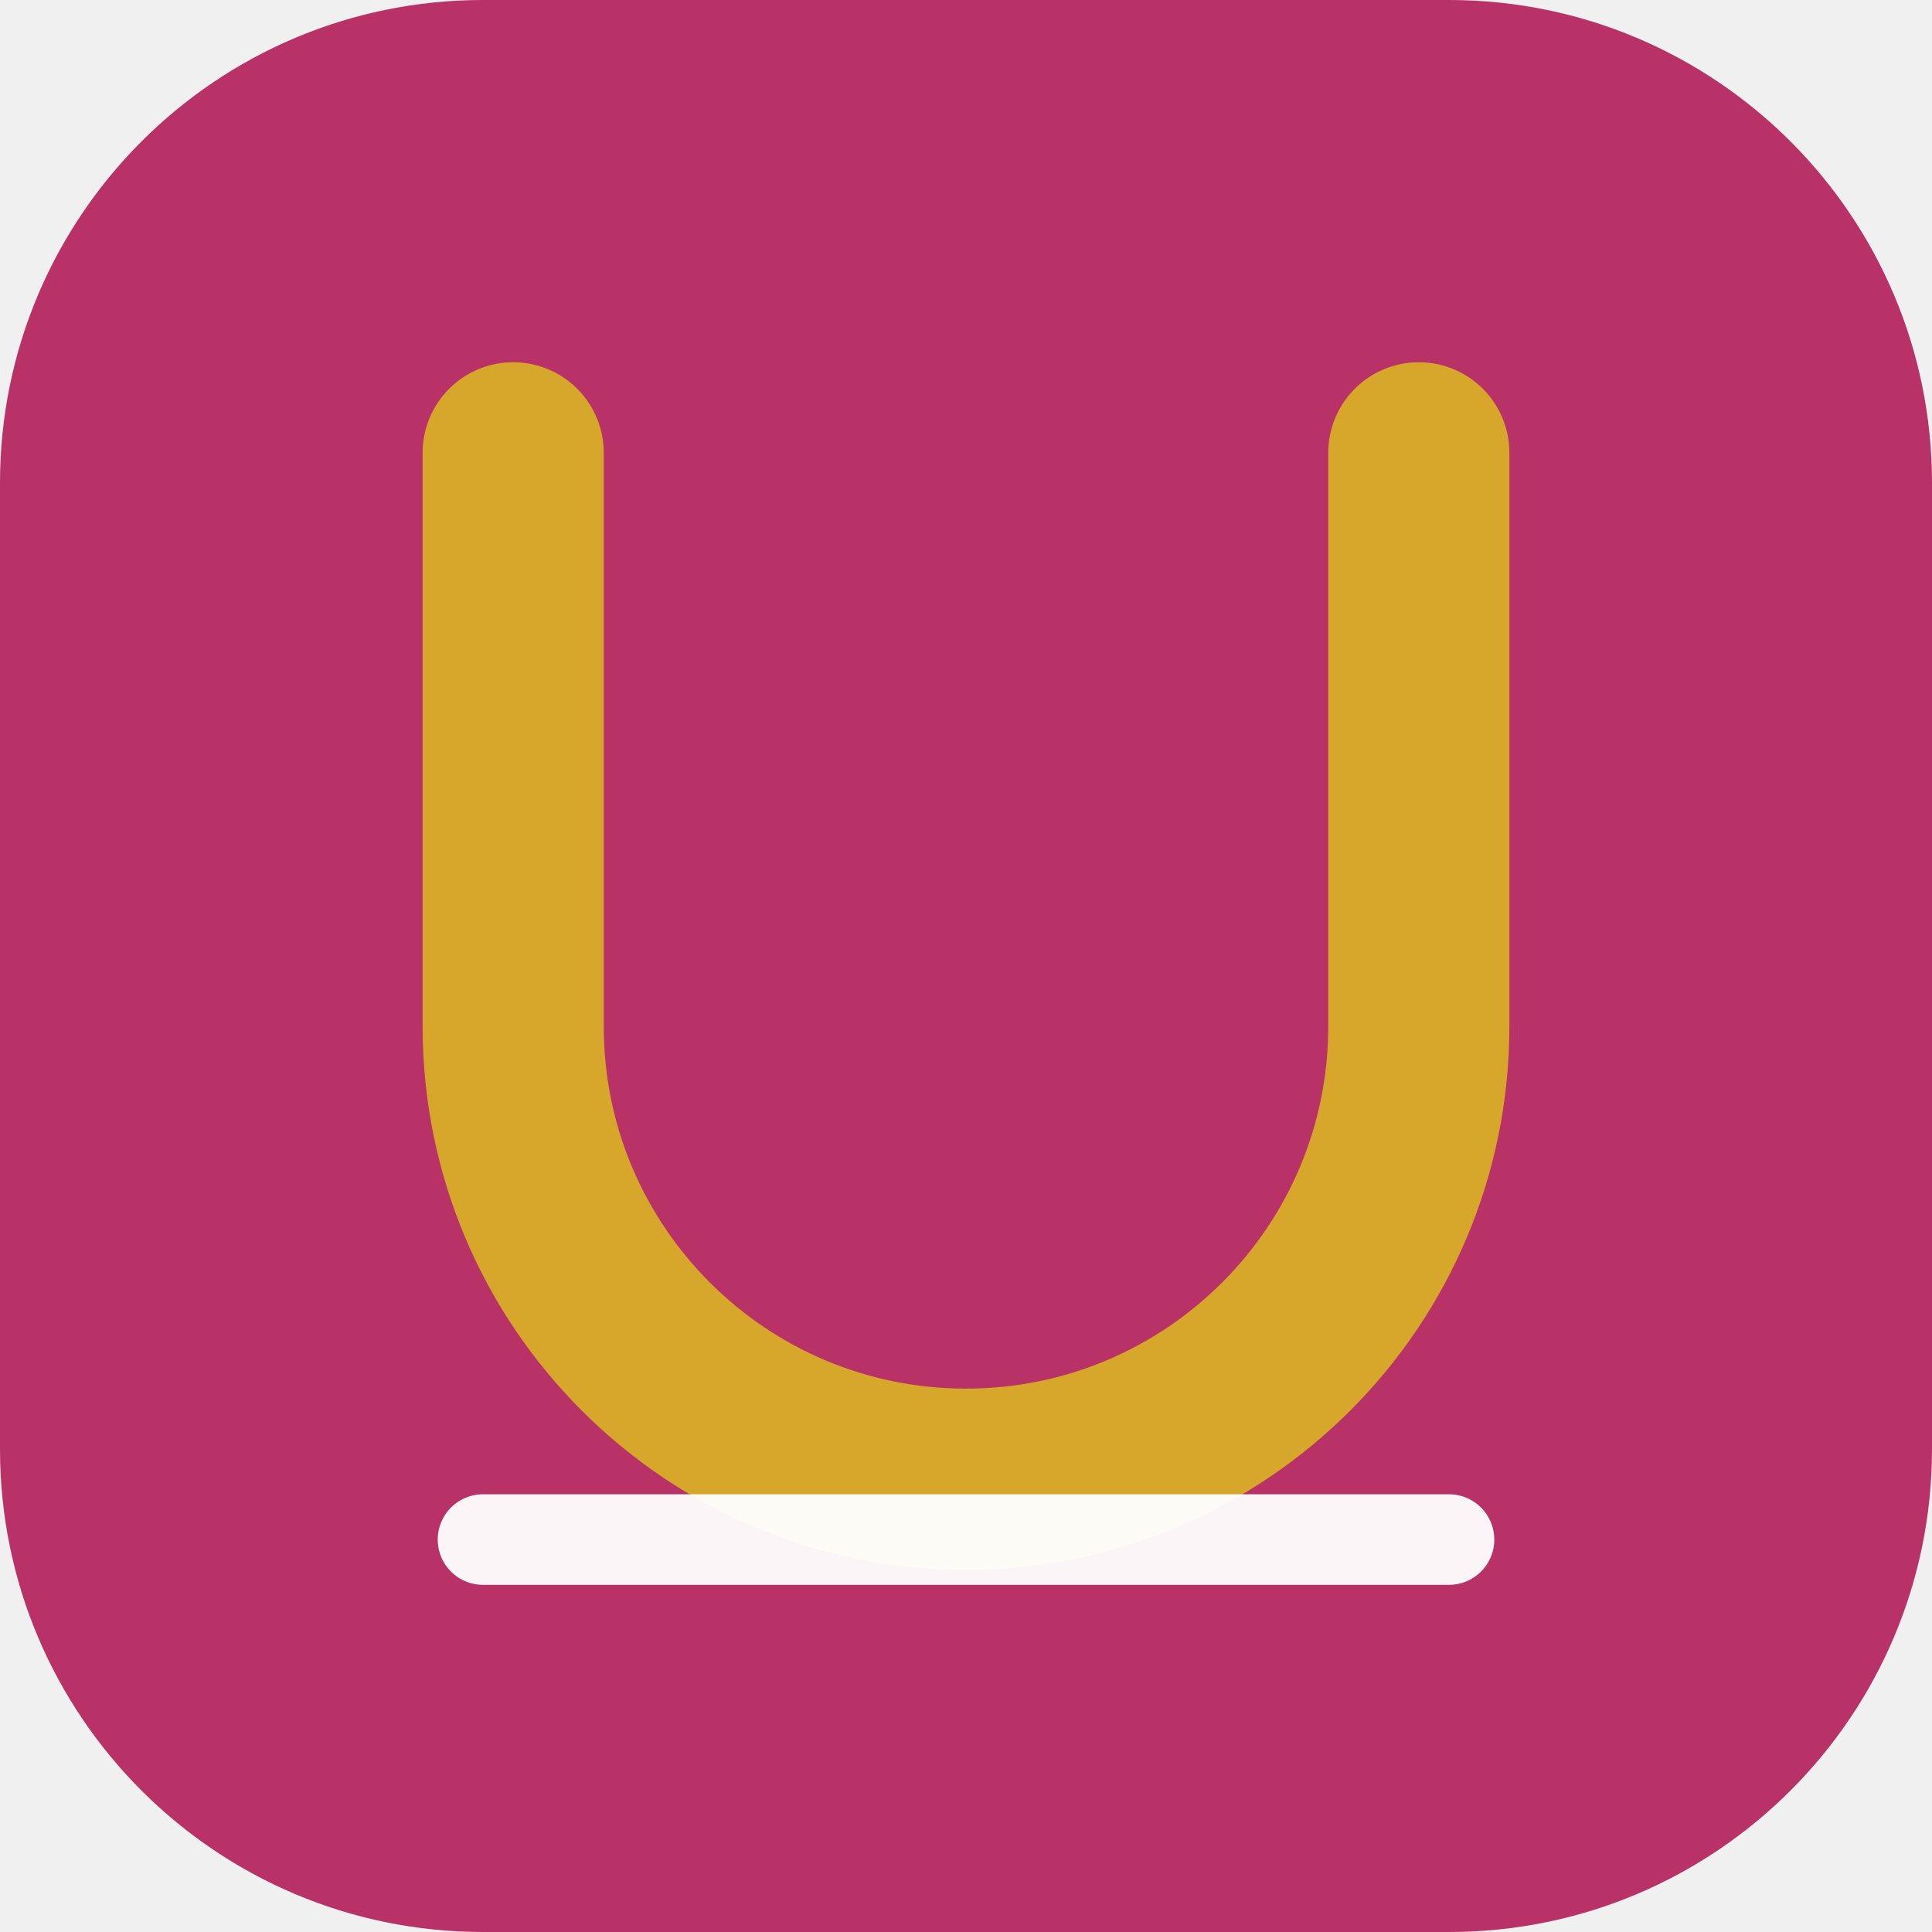
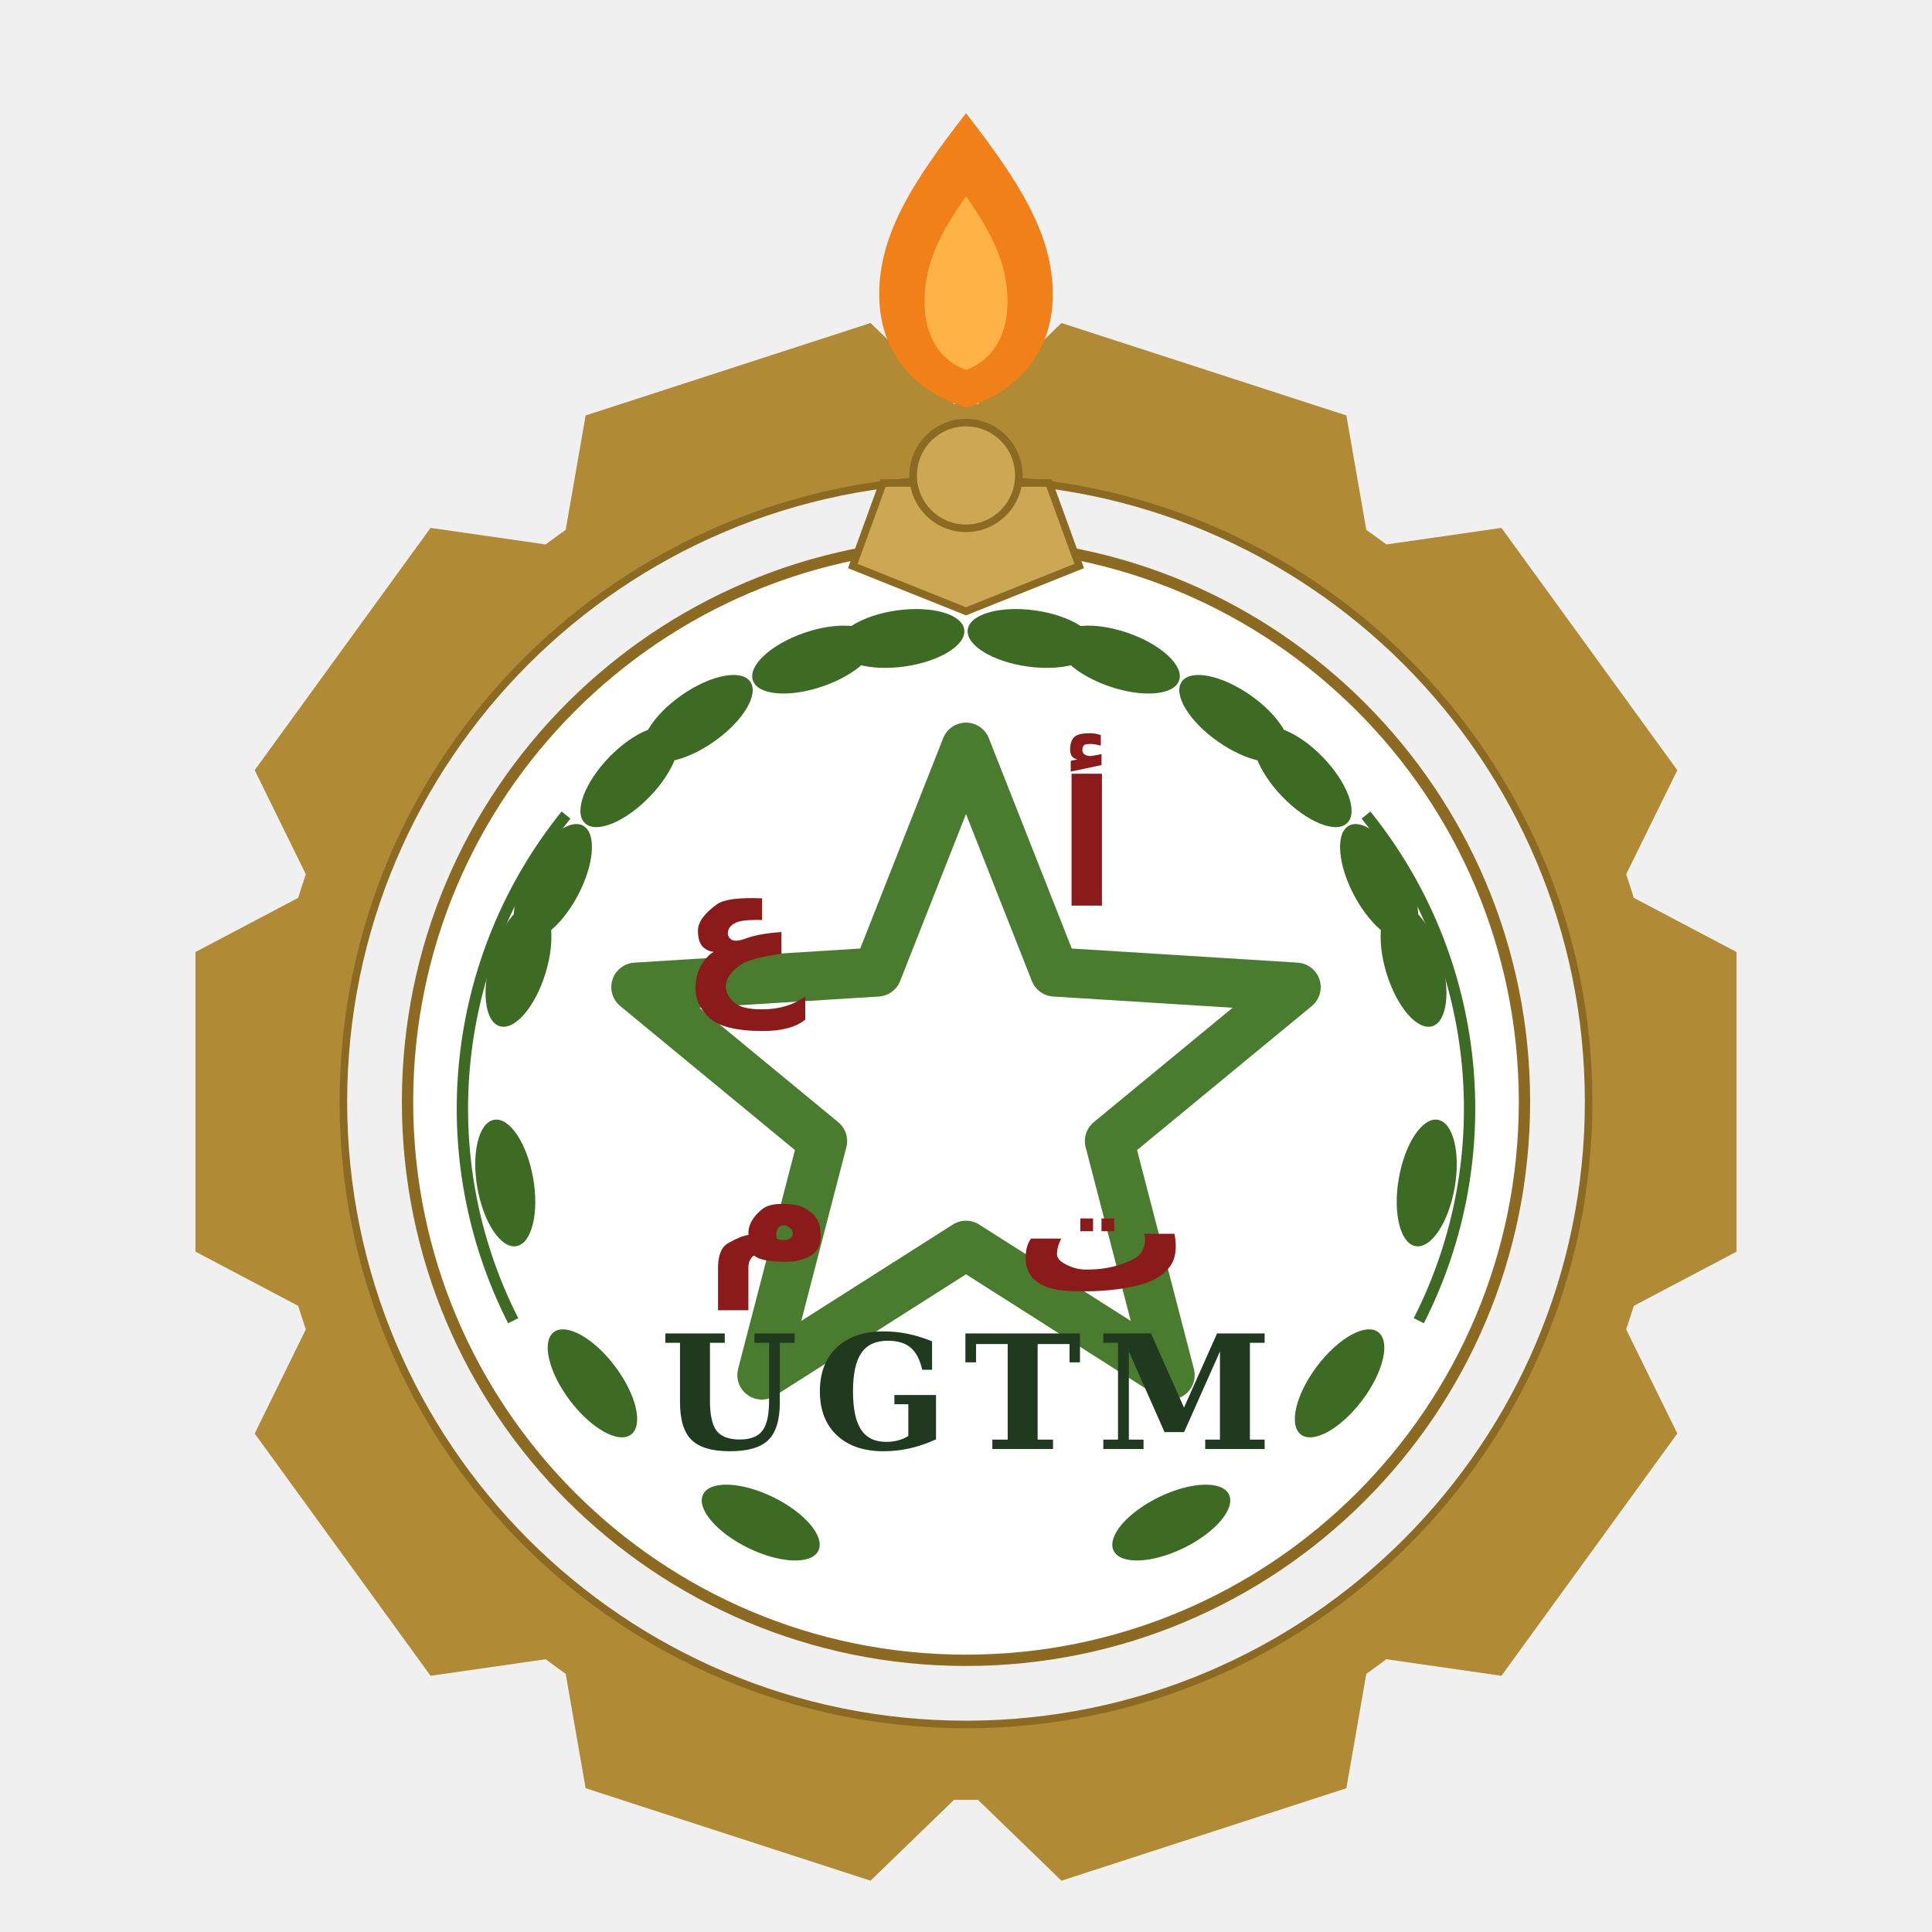
- <svg xmlns="http://www.w3.org/2000/svg" viewBox="0 0 64 64" role="img" aria-labelledby="title desc">
-   <rect width="64" height="64" rx="16" fill="#B83268" />
-   <path d="M17 15v19a15 15 0 0 0 30 0V15" fill="none" stroke="#D7A72C" stroke-width="6" stroke-linecap="round" />
-   <path d="M16 51h32" fill="none" stroke="#fff" stroke-width="3" stroke-linecap="round" opacity=".95" />
+ <svg xmlns="http://www.w3.org/2000/svg" viewBox="0 0 512 512" role="img" aria-labelledby="t d">
+   <path d="M432.9,237.9 L460.2,252.3 L460.2,331.7 L432.9,346.1 Z" fill="#B08A35" />
+   <path d="M430.9,352.2 L444.5,379.9 L397.9,444.1 L367.3,439.7 Z" fill="#B08A35" />
+   <path d="M362.1,443.5 L356.8,473.9 L281.3,498.4 L259.2,477.0 Z" fill="#B08A35" />
+   <path d="M252.8,477.0 L230.7,498.4 L155.2,473.9 L149.9,443.5 Z" fill="#B08A35" />
+   <path d="M144.7,439.7 L114.1,444.1 L67.5,379.9 L81.1,352.2 Z" fill="#B08A35" />
+   <path d="M79.1,346.1 L51.8,331.7 L51.8,252.3 L79.1,237.9 Z" fill="#B08A35" />
+   <path d="M81.1,231.8 L67.5,204.1 L114.1,139.9 L144.7,144.3 Z" fill="#B08A35" />
+   <path d="M149.9,140.5 L155.2,110.1 L230.7,85.6 L252.8,107.0 Z" fill="#B08A35" />
+   <path d="M259.2,107.0 L281.3,85.6 L356.8,110.1 L362.1,140.5 Z" fill="#B08A35" />
+   <path d="M367.3,144.3 L397.9,139.9 L444.5,204.1 L430.9,231.8 Z" fill="#B08A35" />
+   <circle cx="256" cy="292" r="175" fill="none" stroke="#B08A35" stroke-width="20" />
+   <circle cx="256" cy="292" r="165" fill="none" stroke="#8C6A22" stroke-width="2" />
+   <circle cx="256" cy="292" r="148" fill="#FFFFFF" stroke="#8C6A22" stroke-width="3" />
+   <path d="M 136 350 A 124 124 0 0 1 150 216" fill="none" stroke="#3E6B24" stroke-width="3" />
+   <path d="M 376 350 A 124 124 0 0 0 362 216" fill="none" stroke="#3E6B24" stroke-width="3" />
+   <ellipse cx="310.4" cy="403.5" rx="17" ry="7.5" fill="#3E6B24" transform="rotate(154.0 310.4 403.5)" />
+   <ellipse cx="355.0" cy="366.6" rx="17" ry="7.5" fill="#3E6B24" transform="rotate(127.0 355.0 366.6)" />
+   <ellipse cx="378.1" cy="313.5" rx="17" ry="7.5" fill="#3E6B24" transform="rotate(100.0 378.1 313.5)" />
+   <ellipse cx="374.6" cy="255.7" rx="17" ry="7.5" fill="#3E6B24" transform="rotate(73.0 374.6 255.7)" />
+   <ellipse cx="345.2" cy="205.9" rx="17" ry="7.5" fill="#3E6B24" transform="rotate(46.0 345.2 205.9)" />
+   <ellipse cx="296.4" cy="174.8" rx="17" ry="7.5" fill="#3E6B24" transform="rotate(19.0 296.4 174.8)" />
+   <ellipse cx="238.7" cy="169.2" rx="17" ry="7.5" fill="#3E6B24" transform="rotate(-8.0 238.7 169.2)" />
+   <ellipse cx="184.9" cy="190.4" rx="17" ry="7.5" fill="#3E6B24" transform="rotate(-35.0 184.9 190.4)" />
+   <ellipse cx="146.5" cy="233.8" rx="17" ry="7.5" fill="#3E6B24" transform="rotate(-62.0 146.5 233.8)" />
+   <ellipse cx="201.6" cy="403.5" rx="17" ry="7.5" fill="#3E6B24" transform="rotate(206.0 201.6 403.5)" />
+   <ellipse cx="157.0" cy="366.6" rx="17" ry="7.5" fill="#3E6B24" transform="rotate(233.0 157.0 366.6)" />
+   <ellipse cx="133.9" cy="313.5" rx="17" ry="7.5" fill="#3E6B24" transform="rotate(260.0 133.9 313.5)" />
+   <ellipse cx="137.4" cy="255.7" rx="17" ry="7.5" fill="#3E6B24" transform="rotate(287.0 137.4 255.7)" />
+   <ellipse cx="166.8" cy="205.9" rx="17" ry="7.5" fill="#3E6B24" transform="rotate(314.0 166.8 205.9)" />
+   <ellipse cx="215.6" cy="174.8" rx="17" ry="7.5" fill="#3E6B24" transform="rotate(341.0 215.6 174.8)" />
+   <ellipse cx="273.3" cy="169.2" rx="17" ry="7.5" fill="#3E6B24" transform="rotate(368.0 273.3 169.2)" />
+   <ellipse cx="327.1" cy="190.4" rx="17" ry="7.5" fill="#3E6B24" transform="rotate(395.0 327.1 190.4)" />
+   <ellipse cx="365.5" cy="233.8" rx="17" ry="7.5" fill="#3E6B24" transform="rotate(422.0 365.5 233.8)" />
+   <polygon points="256.0,198.0 279.5,257.6 343.5,261.6 294.0,302.4 310.1,364.4 256.0,330.0 201.9,364.4 218.0,302.4 168.5,261.6 232.5,257.6" fill="none" stroke="#4A7C2F" stroke-width="13" stroke-linejoin="round" />
+   <text x="196" y="262" font-family="'DejaVu Sans','Noto Sans Arabic',sans-serif" font-size="46" font-weight="bold" fill="#8B1A1A" text-anchor="middle">ع</text>
+   <text x="288" y="240" font-family="'DejaVu Sans','Noto Sans Arabic',sans-serif" font-size="46" font-weight="bold" fill="#8B1A1A" text-anchor="middle">أ</text>
+   <text x="204" y="336" font-family="'DejaVu Sans','Noto Sans Arabic',sans-serif" font-size="46" font-weight="bold" fill="#8B1A1A" text-anchor="middle">م</text>
+   <text x="292" y="342" font-family="'DejaVu Sans','Noto Sans Arabic',sans-serif" font-size="46" font-weight="bold" fill="#8B1A1A" text-anchor="middle">ت</text>
+   <text x="256" y="384" font-family="'DejaVu Serif',Georgia,serif" font-size="42" font-weight="bold" fill="#1F3A1F" text-anchor="middle" letter-spacing="4">UGTM</text>
+   <path d="M234 128 L278 128 L286 150 L256 162 L226 150 Z" fill="#CDA854" stroke="#8C6A22" stroke-width="2" />
+   <circle cx="256" cy="126" r="14" fill="#CDA854" stroke="#8C6A22" stroke-width="2" />
+   <path d="M256 30 C 270 48 279 62 279 78 C 279 94 269 104 256 108 C 243 104 233 94 233 78 C 233 62 242 48 256 30 Z" fill="#F28018" />
+   <path d="M256 52 C 263 62 267 70 267 80 C 267 90 262 96 256 98 C 250 96 245 90 245 80 C 245 70 249 62 256 52 Z" fill="#FFB347" />
</svg>
